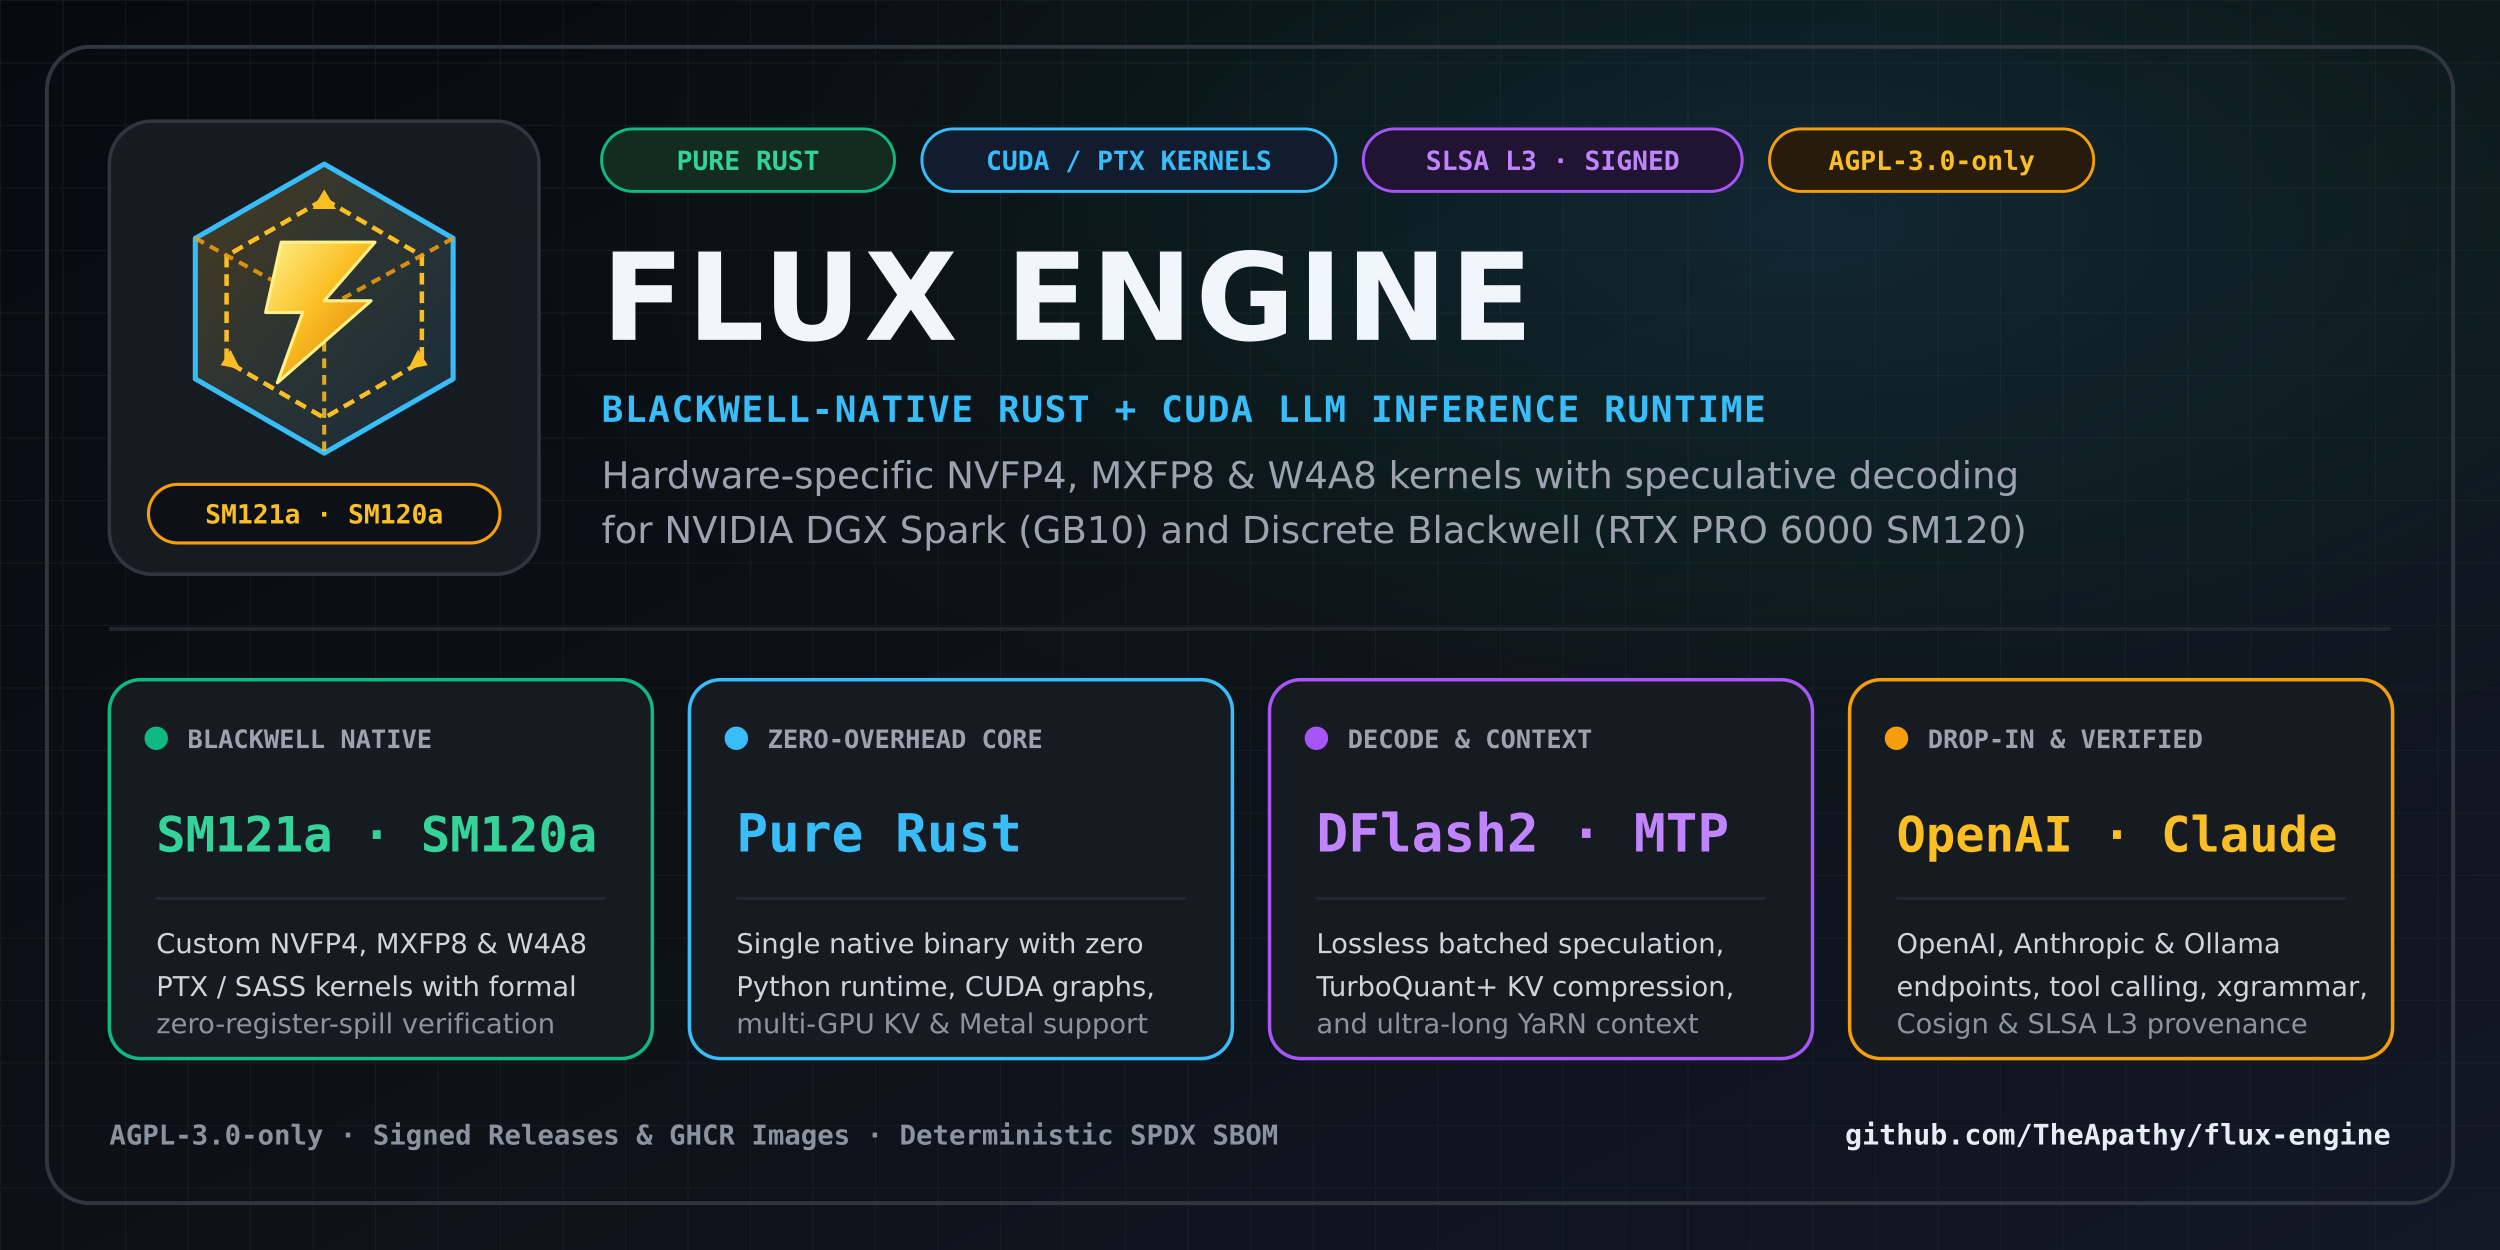
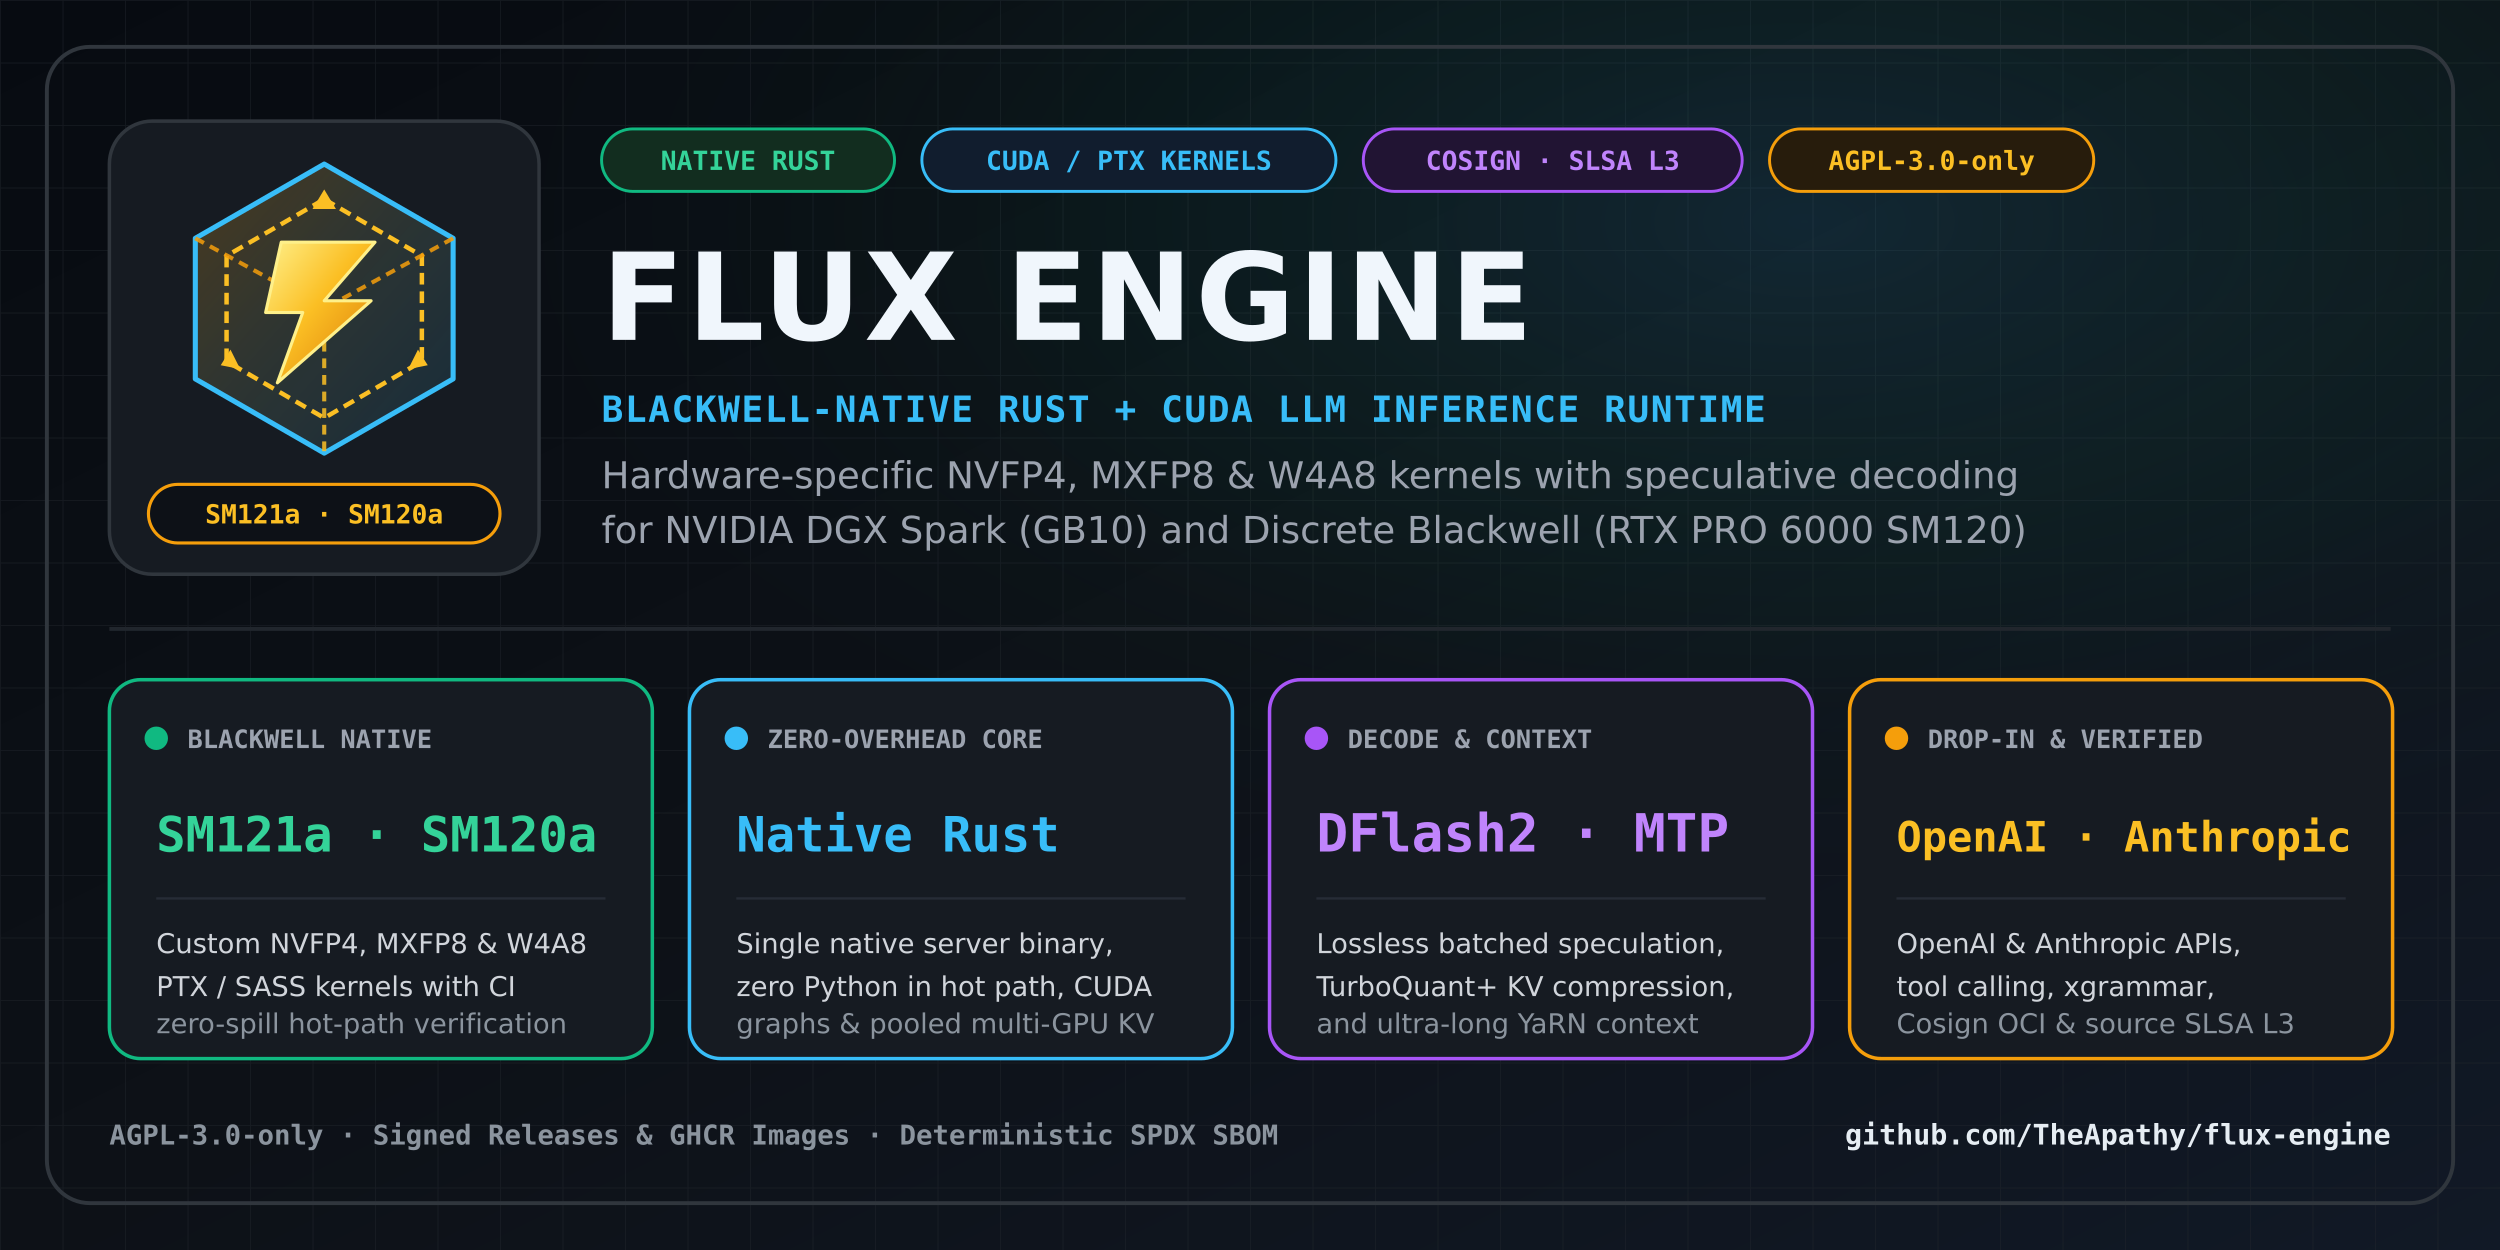
<svg xmlns="http://www.w3.org/2000/svg" viewBox="0 0 1280 640" width="1280" height="640">
  <defs>
    <linearGradient id="bgGrad" x1="0%" y1="0%" x2="100%" y2="100%">
      <stop offset="0%" stop-color="#070b11" />
      <stop offset="50%" stop-color="#0d1117" />
      <stop offset="100%" stop-color="#111926" />
    </linearGradient>
    <linearGradient id="accentGrad" x1="0%" y1="0%" x2="100%" y2="0%">
      <stop offset="0%" stop-color="#76B900" />
      <stop offset="40%" stop-color="#10B981" />
      <stop offset="75%" stop-color="#38BDF8" />
      <stop offset="100%" stop-color="#A855F7" />
    </linearGradient>
    <linearGradient id="coreGrad" x1="0%" y1="0%" x2="100%" y2="100%">
      <stop offset="0%" stop-color="#F59E0B" stop-opacity="0.24" />
      <stop offset="100%" stop-color="#38BDF8" stop-opacity="0.10" />
    </linearGradient>
    <linearGradient id="goldBoltGrad" x1="0%" y1="0%" x2="100%" y2="100%">
      <stop offset="0%" stop-color="#FEF08A" />
      <stop offset="45%" stop-color="#FBBF24" />
      <stop offset="100%" stop-color="#D97706" />
    </linearGradient>
    <radialGradient id="topGlow" cx="72%" cy="18%" r="55%">
      <stop offset="0%" stop-color="#38BDF8" stop-opacity="0.13" />
      <stop offset="55%" stop-color="#10B981" stop-opacity="0.05" />
      <stop offset="100%" stop-color="#0d1117" stop-opacity="0" />
    </radialGradient>
    <pattern id="grid" width="32" height="32" patternUnits="userSpaceOnUse">
      <path d="M 32 0 L 0 0 0 32" fill="none" stroke="#21262d" stroke-width="0.9" opacity="0.5" />
    </pattern>
  </defs>
  <rect x="0" y="0" width="1280" height="640" fill="url(#bgGrad)" />
  <rect x="0" y="0" width="1280" height="640" fill="url(#grid)" />
  <rect x="0" y="0" width="1280" height="640" fill="url(#topGlow)" />
  <rect x="24" y="24" width="1232" height="592" rx="22" fill="none" stroke="#30363d" stroke-width="2" />
  <path d="M 48 25 H 1232" stroke="url(#accentGrad)" stroke-width="4.5" stroke-linecap="round" />
  <g transform="translate(56, 62)">
    <rect x="0" y="0" width="220" height="232" rx="22" fill="#161b22" stroke="#30363d" stroke-width="1.8" />
    <polygon points="110,22 176,60 176,132 110,170 44,132 44,60" fill="url(#coreGrad)" stroke="#38BDF8" stroke-width="2.6" stroke-linejoin="round" />
    <polygon points="110,40 160,69 160,123 110,152 60,123 60,69" fill="none" stroke="#FBBF24" stroke-width="2.3" stroke-dasharray="6 3.5" />
    <line x1="44" y1="60" x2="110" y2="96" stroke="#F59E0B" stroke-width="2.1" stroke-dasharray="5 3.5" opacity="0.85" />
    <line x1="176" y1="60" x2="110" y2="96" stroke="#F59E0B" stroke-width="2.1" stroke-dasharray="5 3.5" opacity="0.85" />
    <line x1="110" y1="96" x2="110" y2="170" stroke="#FBBF24" stroke-width="2.1" stroke-dasharray="5 3.5" opacity="0.85" />
    <polygon points="110,35 116,45 104,45" fill="#FBBF24" />
    <polygon points="163,125 153,127 158,117" fill="#FBBF24" />
    <polygon points="57,125 62,117 67,127" fill="#FBBF24" />
    <path d="M 88 62 H 136 L 110 92 H 134 L 86 134 L 99 98 H 80 Z" fill="url(#goldBoltGrad)" stroke="#FEF08A" stroke-width="1.6" stroke-linejoin="round" />
    <rect x="20" y="186" width="180" height="30" rx="15" fill="#0d1117" stroke="#F59E0B" stroke-width="1.6" />
    <text x="110" y="206" font-family="'DejaVu Sans Mono', 'JetBrains Mono', 'Liberation Mono', monospace" font-size="13.5" font-weight="700" fill="#FBBF24" text-anchor="middle">SM121a · SM120a</text>
  </g>
  <g transform="translate(308, 66)">
    <rect x="0" y="0" width="150" height="32" rx="16" fill="#122d1f" stroke="#10B981" stroke-width="1.5" />
-     <text x="75" y="21" font-family="'DejaVu Sans Mono', 'Liberation Mono', monospace" font-size="13.5" font-weight="700" fill="#34D399" text-anchor="middle">PURE RUST</text>
+     <text x="75" y="21" font-family="'DejaVu Sans Mono', 'Liberation Mono', monospace" font-size="13.5" font-weight="700" fill="#34D399" text-anchor="middle">NATIVE RUST</text>
    <rect x="164" y="0" width="212" height="32" rx="16" fill="#111d2e" stroke="#38BDF8" stroke-width="1.5" />
    <text x="270" y="21" font-family="'DejaVu Sans Mono', 'Liberation Mono', monospace" font-size="13.5" font-weight="700" fill="#38BDF8" text-anchor="middle">CUDA / PTX KERNELS</text>
    <rect x="390" y="0" width="194" height="32" rx="16" fill="#211433" stroke="#A855F7" stroke-width="1.5" />
-     <text x="487" y="21" font-family="'DejaVu Sans Mono', 'Liberation Mono', monospace" font-size="13.5" font-weight="700" fill="#C084FC" text-anchor="middle">SLSA L3 · SIGNED</text>
+     <text x="487" y="21" font-family="'DejaVu Sans Mono', 'Liberation Mono', monospace" font-size="13.5" font-weight="700" fill="#C084FC" text-anchor="middle">COSIGN · SLSA L3</text>
    <rect x="598" y="0" width="166" height="32" rx="16" fill="#271c0c" stroke="#F59E0B" stroke-width="1.5" />
    <text x="681" y="21" font-family="'DejaVu Sans Mono', 'Liberation Mono', monospace" font-size="13.5" font-weight="700" fill="#FBBF24" text-anchor="middle">AGPL-3.0-only</text>
    <text x="0" y="108" font-family="'DejaVu Sans', 'Liberation Sans', sans-serif" font-size="62" font-weight="800" fill="#F0F6FC" letter-spacing="1.5">FLUX ENGINE</text>
    <text x="0" y="150" font-family="'DejaVu Sans Mono', 'Liberation Mono', monospace" font-size="18.5" font-weight="700" fill="#38BDF8" letter-spacing="0.8">BLACKWELL-NATIVE RUST + CUDA LLM INFERENCE RUNTIME</text>
    <text x="0" y="184" font-family="'DejaVu Sans', 'Liberation Sans', sans-serif" font-size="19" font-weight="400" fill="#9CA3AF">Hardware-specific NVFP4, MXFP8 &amp; W4A8 kernels with speculative decoding</text>
    <text x="0" y="212" font-family="'DejaVu Sans', 'Liberation Sans', sans-serif" font-size="19" font-weight="400" fill="#9CA3AF">for NVIDIA DGX Spark (GB10) and Discrete Blackwell (RTX PRO 6000 SM120)</text>
  </g>
  <line x1="56" y1="322" x2="1224" y2="322" stroke="#21262d" stroke-width="2" />
  <g transform="translate(56, 348)">
    <rect x="0" y="0" width="278" height="194" rx="16" fill="#161b22" stroke="#10B981" stroke-width="1.8" />
    <circle cx="24" cy="30" r="6" fill="#10B981" />
    <text x="40" y="35" font-family="'DejaVu Sans Mono', 'Liberation Mono', monospace" font-size="13" font-weight="700" fill="#9CA3AF">BLACKWELL NATIVE</text>
    <text x="24" y="88" font-family="'DejaVu Sans Mono', 'Liberation Mono', monospace" font-size="25" font-weight="800" fill="#34D399">SM121a · SM120a</text>
    <line x1="24" y1="112" x2="254" y2="112" stroke="#262c36" stroke-width="1.2" />
    <text x="24" y="140" font-family="'DejaVu Sans', 'Liberation Sans', sans-serif" font-size="14" fill="#D1D5DB">Custom NVFP4, MXFP8 &amp; W4A8</text>
-     <text x="24" y="162" font-family="'DejaVu Sans', 'Liberation Sans', sans-serif" font-size="14" fill="#D1D5DB">PTX / SASS kernels with formal</text>
-     <text x="24" y="181" font-family="'DejaVu Sans', 'Liberation Sans', sans-serif" font-size="14" fill="#8B949E">zero-register-spill verification</text>
+     <text x="24" y="162" font-family="'DejaVu Sans', 'Liberation Sans', sans-serif" font-size="14" fill="#D1D5DB">PTX / SASS kernels with CI</text>
+     <text x="24" y="181" font-family="'DejaVu Sans', 'Liberation Sans', sans-serif" font-size="14" fill="#8B949E">zero-spill hot-path verification</text>
    <rect x="297" y="0" width="278" height="194" rx="16" fill="#161b22" stroke="#38BDF8" stroke-width="1.8" />
    <circle cx="321" cy="30" r="6" fill="#38BDF8" />
    <text x="337" y="35" font-family="'DejaVu Sans Mono', 'Liberation Mono', monospace" font-size="13" font-weight="700" fill="#9CA3AF">ZERO-OVERHEAD CORE</text>
-     <text x="321" y="88" font-family="'DejaVu Sans Mono', 'Liberation Mono', monospace" font-size="27" font-weight="800" fill="#38BDF8">Pure Rust</text>
+     <text x="321" y="88" font-family="'DejaVu Sans Mono', 'Liberation Mono', monospace" font-size="25" font-weight="800" fill="#38BDF8">Native Rust</text>
    <line x1="321" y1="112" x2="551" y2="112" stroke="#262c36" stroke-width="1.2" />
-     <text x="321" y="140" font-family="'DejaVu Sans', 'Liberation Sans', sans-serif" font-size="14" fill="#D1D5DB">Single native binary with zero</text>
-     <text x="321" y="162" font-family="'DejaVu Sans', 'Liberation Sans', sans-serif" font-size="14" fill="#D1D5DB">Python runtime, CUDA graphs,</text>
-     <text x="321" y="181" font-family="'DejaVu Sans', 'Liberation Sans', sans-serif" font-size="14" fill="#8B949E">multi-GPU KV &amp; Metal support</text>
+     <text x="321" y="140" font-family="'DejaVu Sans', 'Liberation Sans', sans-serif" font-size="14" fill="#D1D5DB">Single native server binary,</text>
+     <text x="321" y="162" font-family="'DejaVu Sans', 'Liberation Sans', sans-serif" font-size="14" fill="#D1D5DB">zero Python in hot path, CUDA</text>
+     <text x="321" y="181" font-family="'DejaVu Sans', 'Liberation Sans', sans-serif" font-size="14" fill="#8B949E">graphs &amp; pooled multi-GPU KV</text>
    <rect x="594" y="0" width="278" height="194" rx="16" fill="#161b22" stroke="#A855F7" stroke-width="1.8" />
    <circle cx="618" cy="30" r="6" fill="#A855F7" />
    <text x="634" y="35" font-family="'DejaVu Sans Mono', 'Liberation Mono', monospace" font-size="13" font-weight="700" fill="#9CA3AF">DECODE &amp; CONTEXT</text>
    <text x="618" y="88" font-family="'DejaVu Sans Mono', 'Liberation Mono', monospace" font-size="27" font-weight="800" fill="#C084FC">DFlash2 · MTP</text>
    <line x1="618" y1="112" x2="848" y2="112" stroke="#262c36" stroke-width="1.2" />
    <text x="618" y="140" font-family="'DejaVu Sans', 'Liberation Sans', sans-serif" font-size="14" fill="#D1D5DB">Lossless batched speculation,</text>
    <text x="618" y="162" font-family="'DejaVu Sans', 'Liberation Sans', sans-serif" font-size="14" fill="#D1D5DB">TurboQuant+ KV compression,</text>
    <text x="618" y="181" font-family="'DejaVu Sans', 'Liberation Sans', sans-serif" font-size="14" fill="#8B949E">and ultra-long YaRN context</text>
    <rect x="891" y="0" width="278" height="194" rx="16" fill="#161b22" stroke="#F59E0B" stroke-width="1.8" />
    <circle cx="915" cy="30" r="6" fill="#F59E0B" />
    <text x="931" y="35" font-family="'DejaVu Sans Mono', 'Liberation Mono', monospace" font-size="13" font-weight="700" fill="#9CA3AF">DROP-IN &amp; VERIFIED</text>
-     <text x="915" y="88" font-family="'DejaVu Sans Mono', 'Liberation Mono', monospace" font-size="25" font-weight="800" fill="#FBBF24">OpenAI · Claude</text>
+     <text x="915" y="88" font-family="'DejaVu Sans Mono', 'Liberation Mono', monospace" font-size="21.5" font-weight="800" fill="#FBBF24">OpenAI · Anthropic</text>
    <line x1="915" y1="112" x2="1145" y2="112" stroke="#262c36" stroke-width="1.2" />
-     <text x="915" y="140" font-family="'DejaVu Sans', 'Liberation Sans', sans-serif" font-size="14" fill="#D1D5DB">OpenAI, Anthropic &amp; Ollama</text>
-     <text x="915" y="162" font-family="'DejaVu Sans', 'Liberation Sans', sans-serif" font-size="14" fill="#D1D5DB">endpoints, tool calling, xgrammar,</text>
-     <text x="915" y="181" font-family="'DejaVu Sans', 'Liberation Sans', sans-serif" font-size="14" fill="#8B949E">Cosign &amp; SLSA L3 provenance</text>
+     <text x="915" y="140" font-family="'DejaVu Sans', 'Liberation Sans', sans-serif" font-size="14" fill="#D1D5DB">OpenAI &amp; Anthropic APIs,</text>
+     <text x="915" y="162" font-family="'DejaVu Sans', 'Liberation Sans', sans-serif" font-size="14" fill="#D1D5DB">tool calling, xgrammar,</text>
+     <text x="915" y="181" font-family="'DejaVu Sans', 'Liberation Sans', sans-serif" font-size="14" fill="#8B949E">Cosign OCI &amp; source SLSA L3</text>
  </g>
  <text x="56" y="586" font-family="'DejaVu Sans Mono', 'Liberation Mono', monospace" font-size="14" font-weight="600" fill="#8B949E">AGPL-3.0-only  ·  Signed Releases &amp; GHCR Images  ·  Deterministic SPDX SBOM</text>
  <text x="1224" y="586" font-family="'DejaVu Sans Mono', 'Liberation Mono', monospace" font-size="14.5" font-weight="700" fill="#E6EDF3" text-anchor="end">github.com/TheApathy/flux-engine</text>
</svg>
